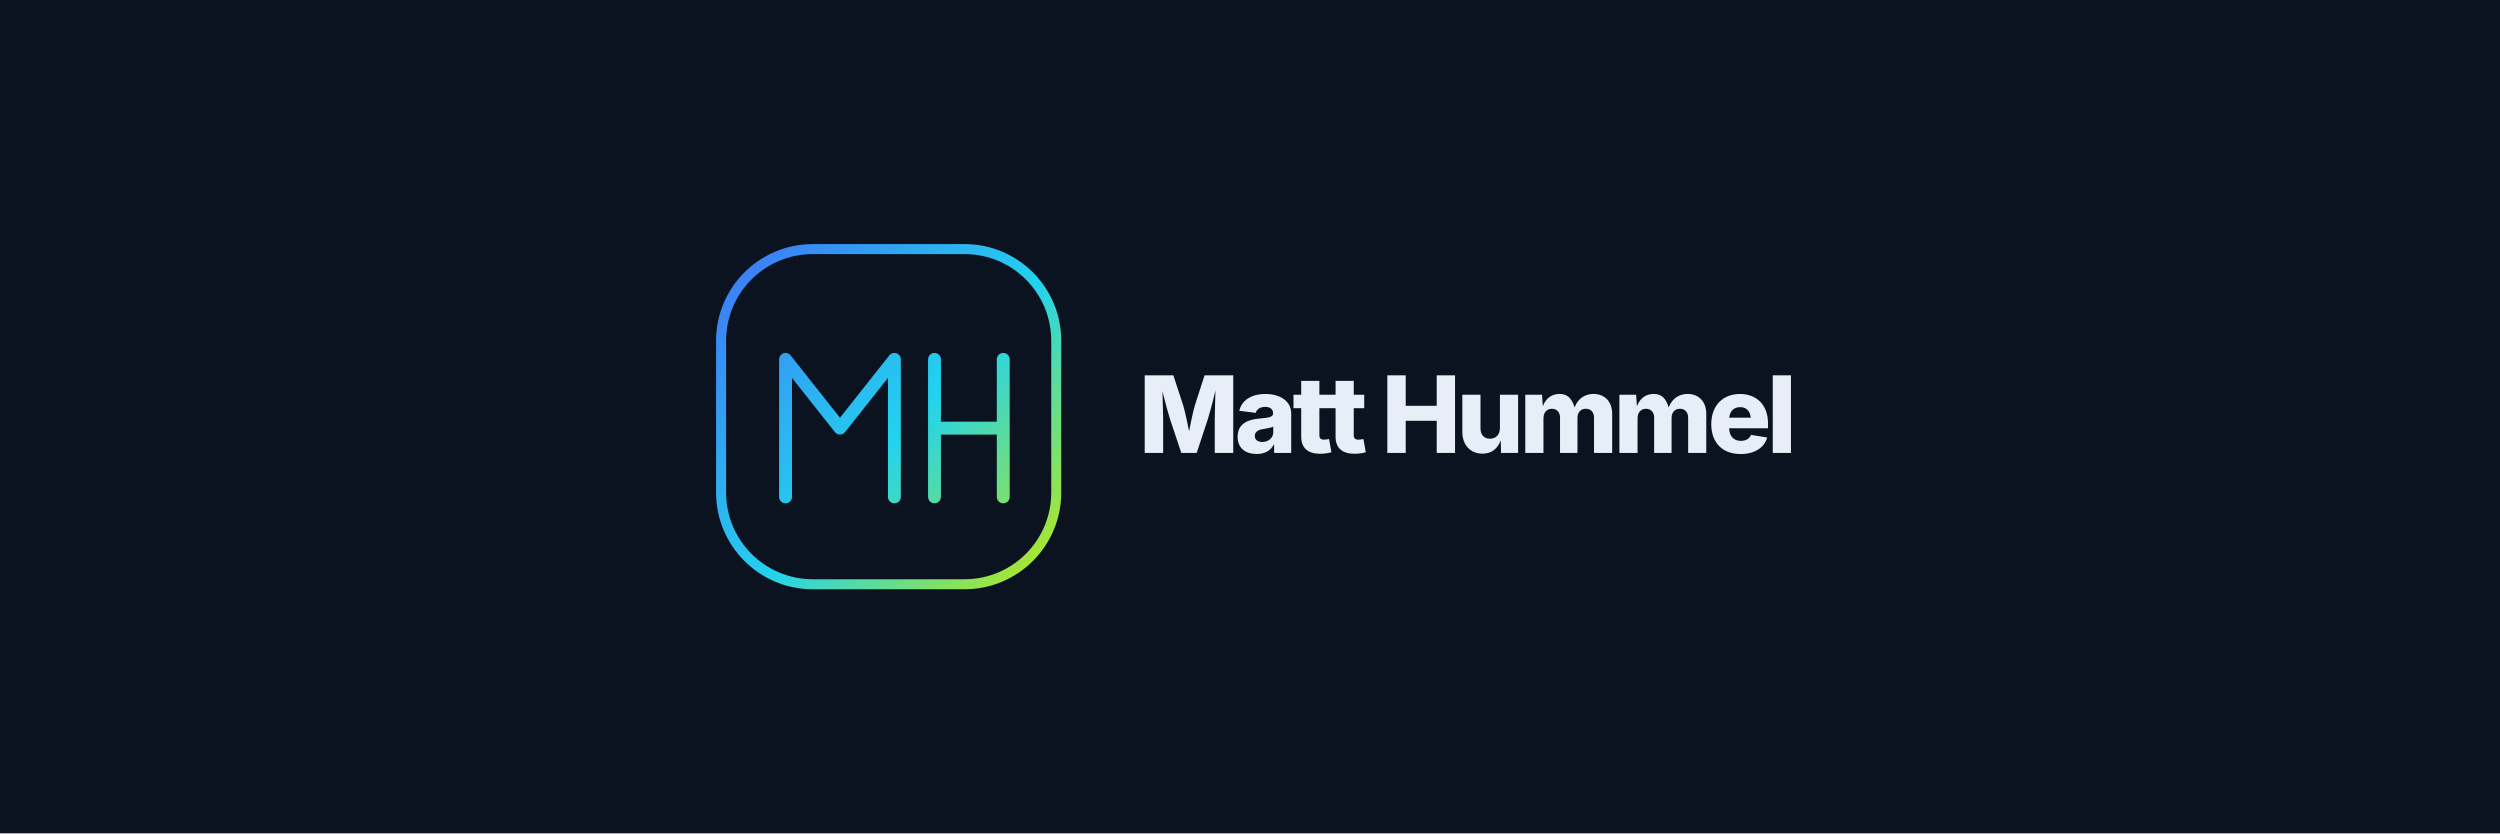
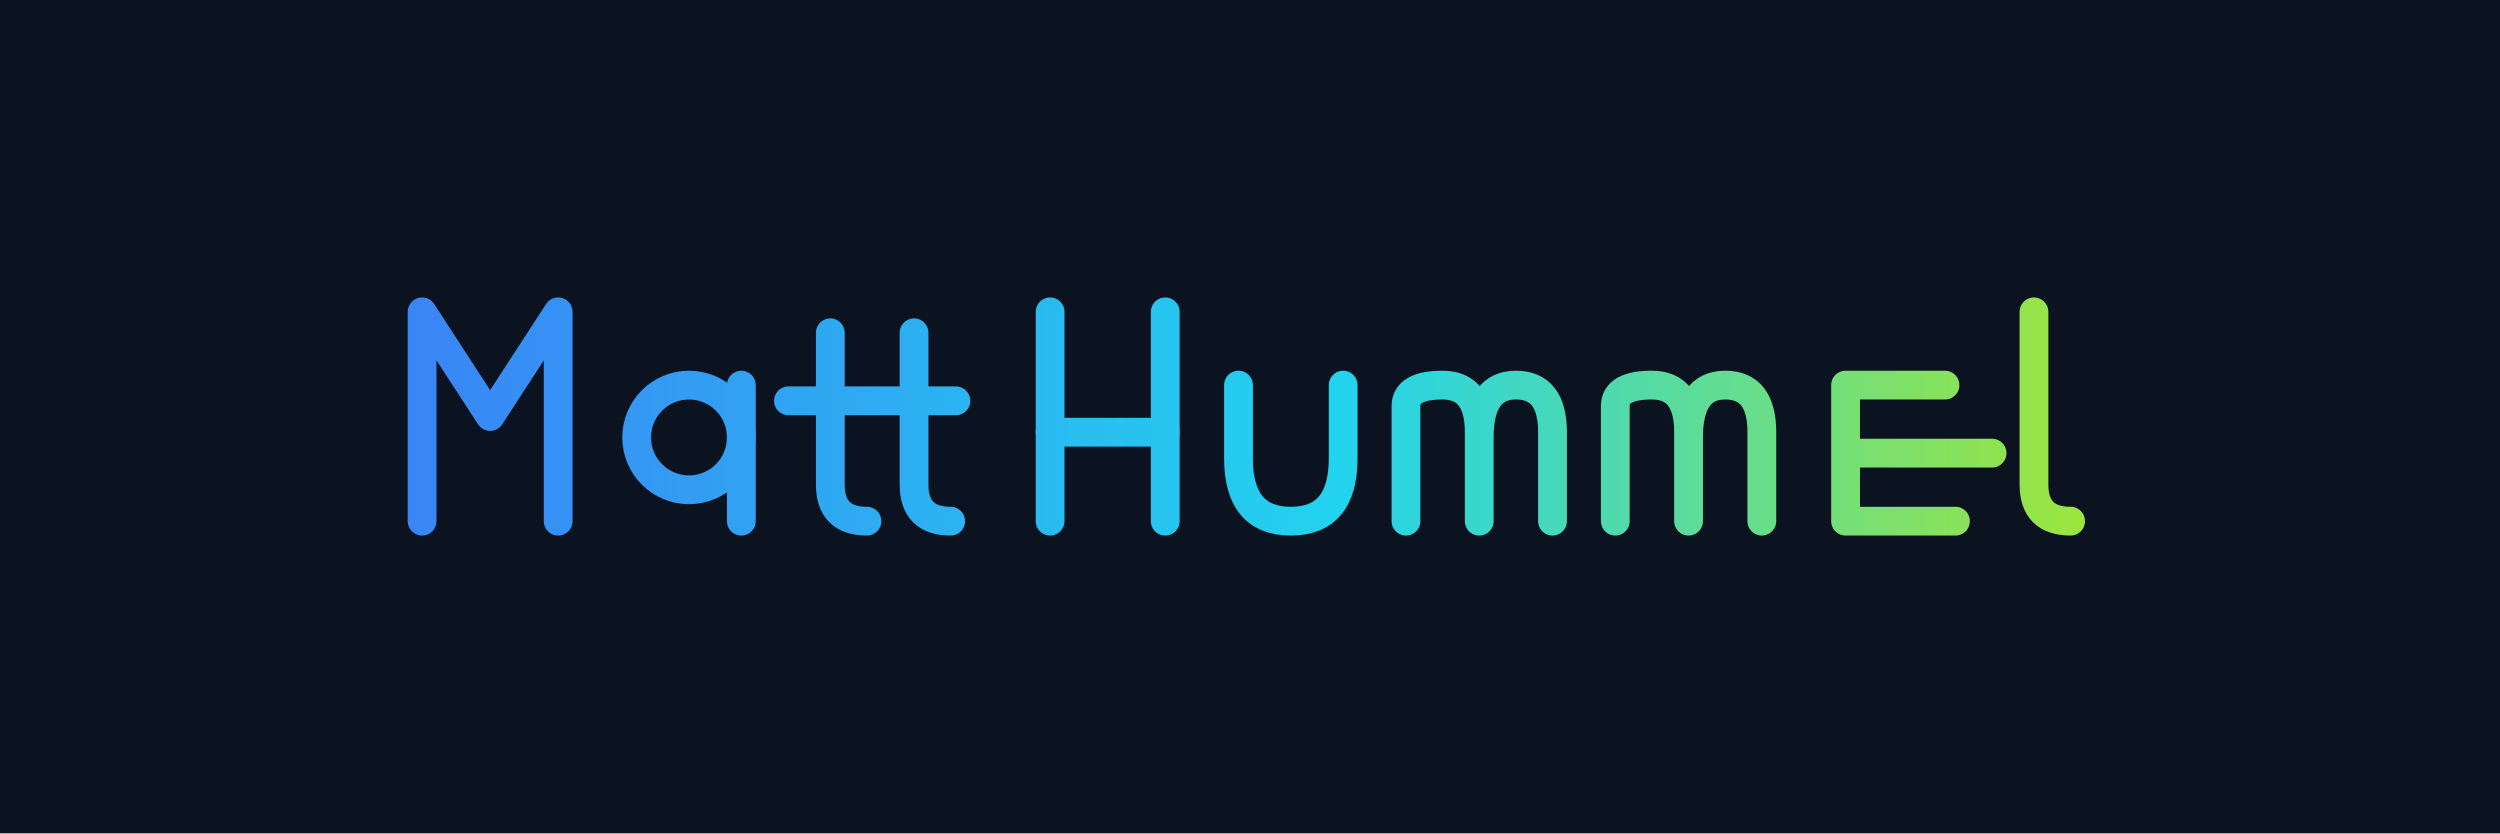
- <svg xmlns="http://www.w3.org/2000/svg" viewBox="0 0 1500 500" width="1500" height="500" preserveAspectRatio="xMidYMid meet" role="img" aria-labelledby="mhTitle">
+ <svg xmlns="http://www.w3.org/2000/svg" viewBox="0 0 1500.0 500.0" width="1500.0" height="500.0" preserveAspectRatio="xMidYMid meet" role="img" aria-labelledby="mhTitle">
  <style>
      svg { max-width: 100%; height: auto; }
    </style>
  <defs>
-     <linearGradient id="mhDark" x1="6" y1="8" x2="58" y2="56" gradientUnits="userSpaceOnUse">
+     <linearGradient id="mhDark" x1="0" y1="0" x2="668.0" y2="0" gradientUnits="userSpaceOnUse">
      <stop offset="0" stop-color="#3b82f6" />
      <stop offset="0.55" stop-color="#22d3ee" />
      <stop offset="1" stop-color="#a3e635" />
    </linearGradient>
  </defs>
  <rect width="1500" height="500" fill="#0b1220" />
-   <g transform="translate(423.2 140.0) scale(3.4375)">
-     <g stroke="url(#mhDark)" fill="none" stroke-linecap="round" stroke-linejoin="round">
-       <rect x="2.75" y="2.75" width="58.5" height="58.5" rx="16" stroke-width="1.75" />
-       <path d="M14 46V22l9.5 12 9.5-12v24" stroke-width="2.25" />
-       <path d="M40 22v24M52 22v24M40 34h12" stroke-width="2.25" />
+   <g transform="translate(225.0 161.98) scale(1.57)">
+     <g fill="none" stroke="url(#mhDark)" stroke-width="11" stroke-linecap="round" stroke-linejoin="round">
+       <path d="M 18.0 96 V 16 L 44.0 56 L 70.0 16 V 96" />
+       <path d="M 140.0 44.0 V 96" />
+       <path d="M 140.0 64.0 A 20 20 0 1 0 140.0 64.02" />
+       <path d="M 158.0 50 H 222.0" />
+       <path d="M 174.0 24 V 82 Q 174.0 96 188.0 96" />
+       <path d="M 206.0 24 V 82 Q 206.0 96 220.0 96" />
+       <path d="M 258.0 16 V 96" />
+       <path d="M 302.0 16 V 96" />
+       <path d="M 258.0 62 H 302.0" />
+       <path d="M 330.0 44 V 72 Q 330.0 96 350.0 96 Q 370.0 96 370.0 72 V 44" />
+       <path d="M 394.0 96 V 52.0 Q 394.0 44 408.0 44 Q 422.0 44 422.0 62.0 V 96 M 422.0 64.0 Q 422.0 44 436.0 44 Q 450.0 44 450.0 62.0 V 96" />
+       <path d="M 474.0 96 V 52.0 Q 474.0 44 488.0 44 Q 502.0 44 502.0 62.0 V 96 M 502.0 64.0 Q 502.0 44 516.0 44 Q 530.0 44 530.0 62.0 V 96" />
+       <path d="M 562 44 V 96 M 562 44 H 600 M 562 70 H 618 M 562 96 H 604" />
+       <path d="M 634.0 16 V 82 Q 634.0 96 648.0 96" />
    </g>
  </g>
-   <text x="683.2" y="271.76" fill="#e7eef8" font-family="Inter, system-ui, sans-serif" font-size="64" font-weight="800" letter-spacing="-0.045em">Matt Hummel</text>
</svg>
